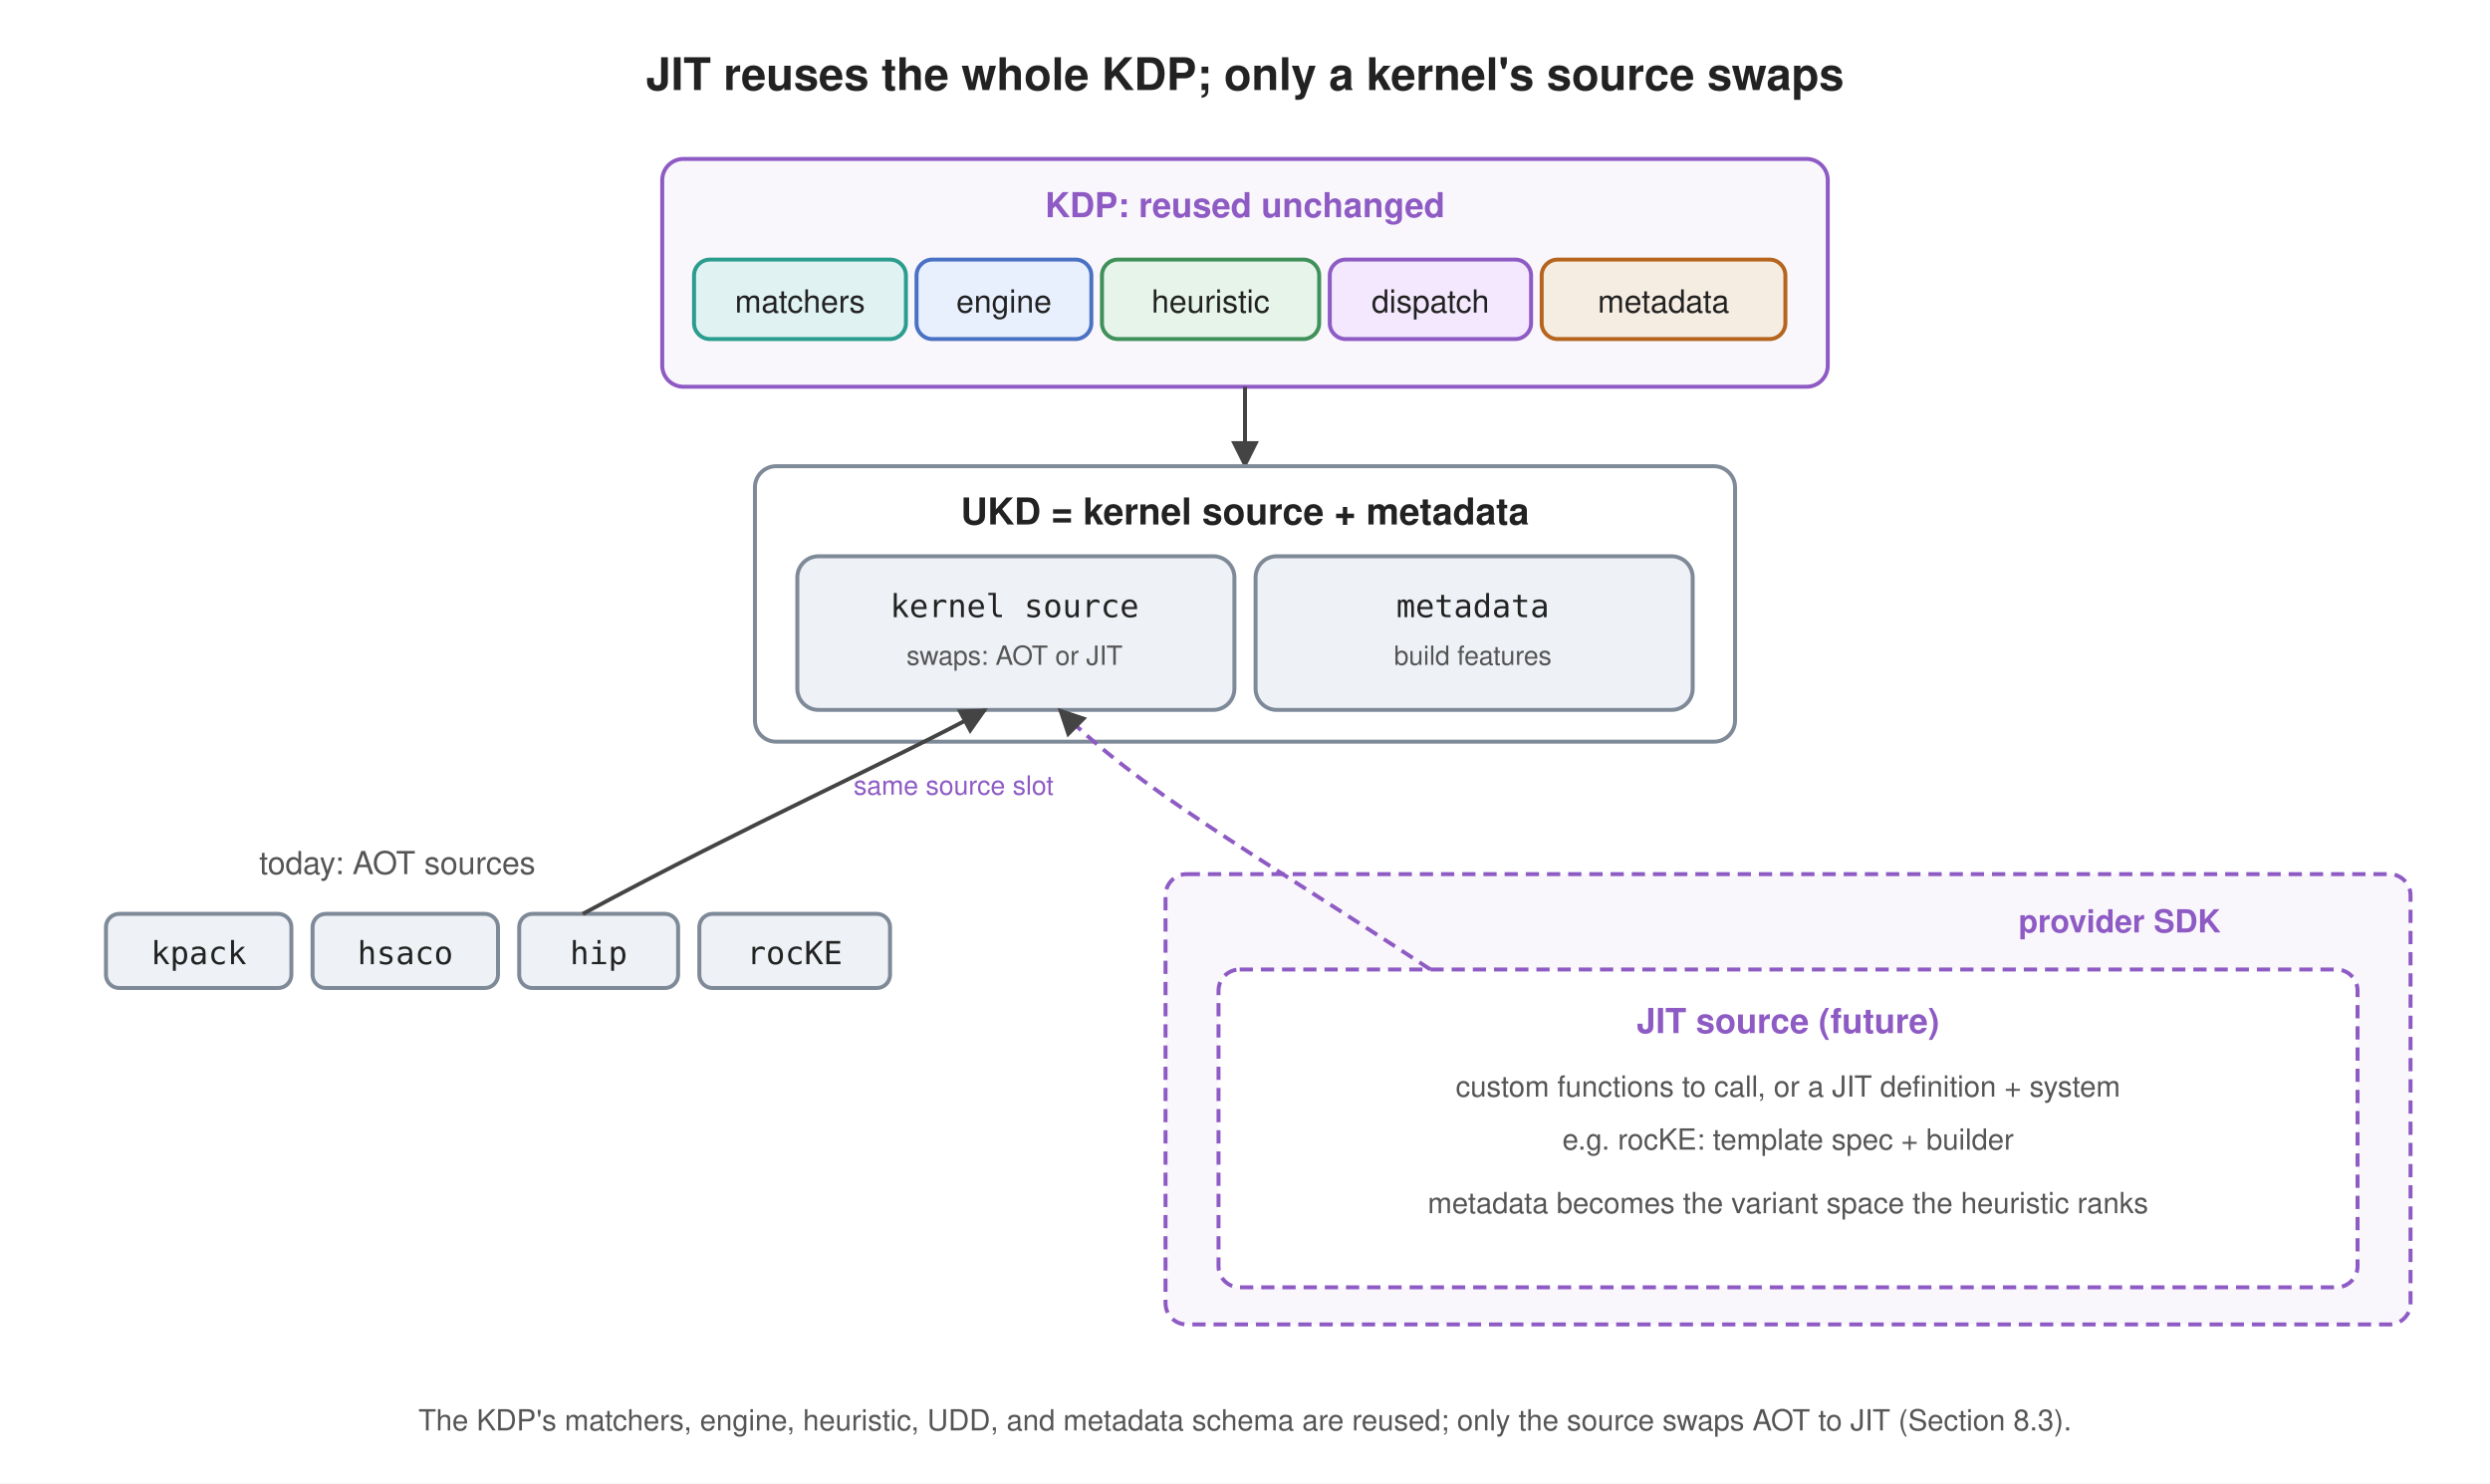
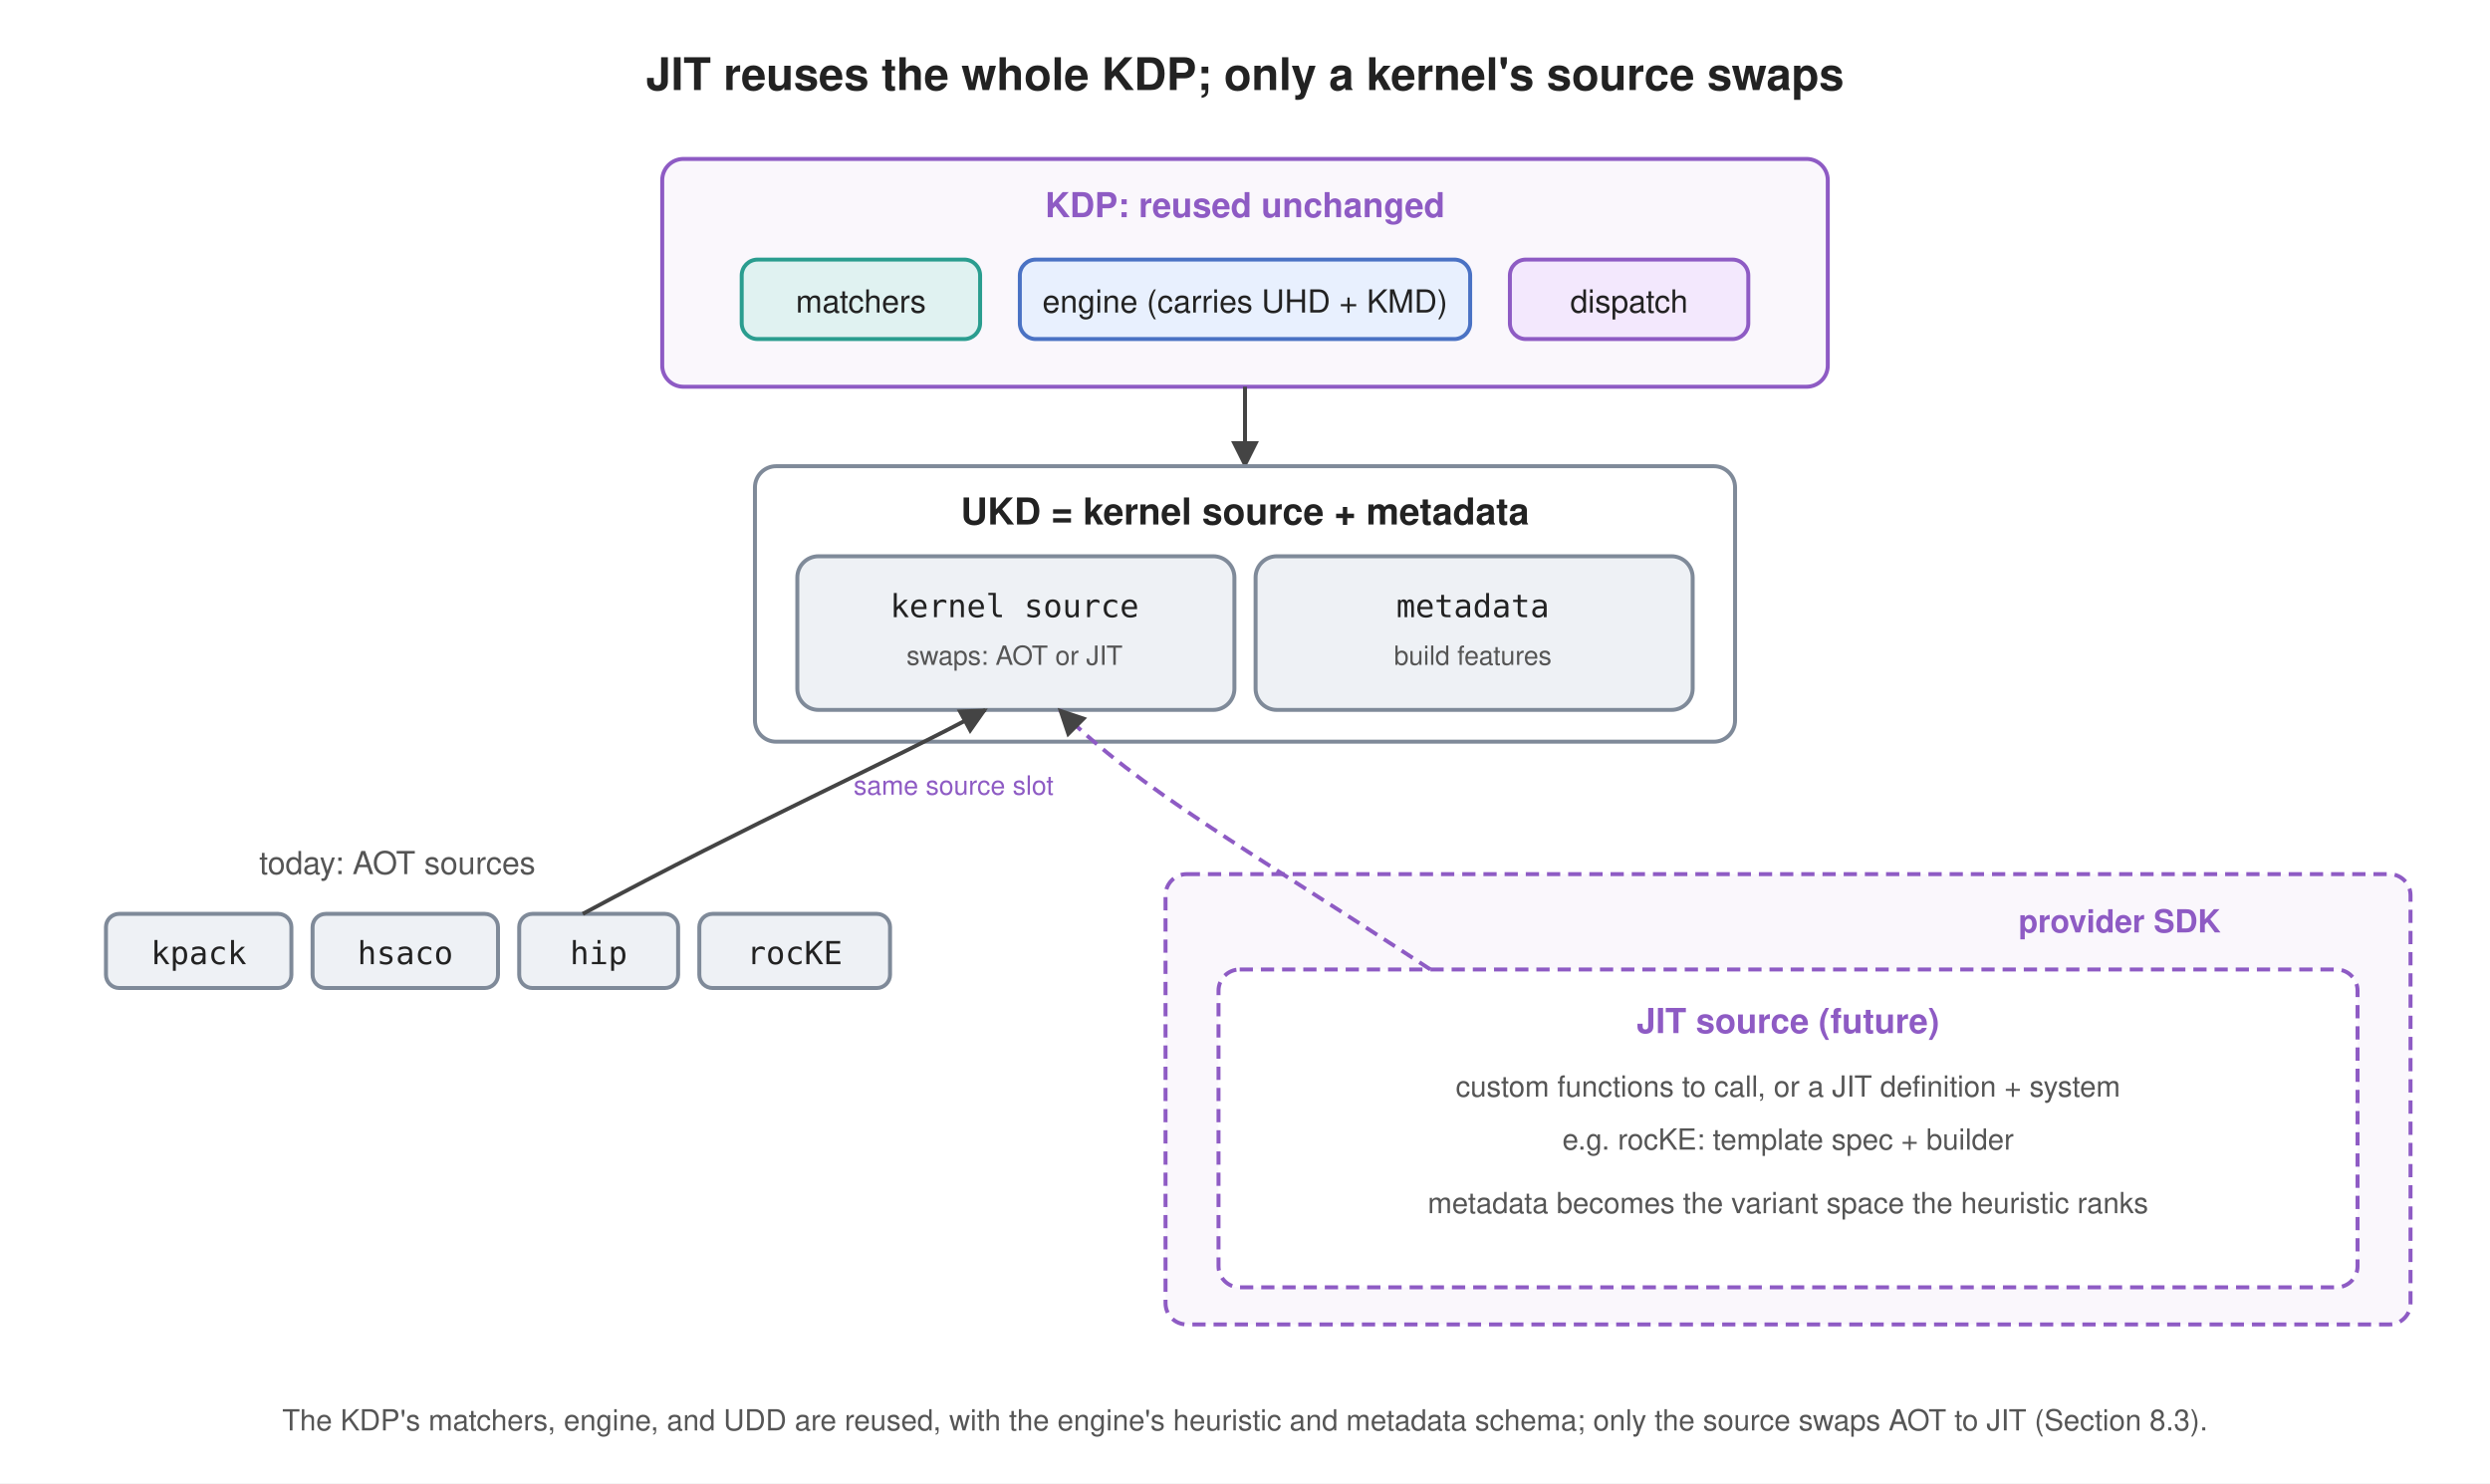
<svg xmlns="http://www.w3.org/2000/svg" viewBox="0 0 940 560" width="940" height="560" font-family="'Segoe UI', Helvetica, Arial, sans-serif" font-size="13">
  <rect x="0" y="0" width="940" height="560" fill="#ffffff" />
  <defs>
    <marker id="arrowUkdJit" viewBox="0 0 10 10" refX="9" refY="5" markerWidth="7" markerHeight="7" orient="auto-start-reverse">
      <path d="M 0 0 L 10 5 L 0 10 z" fill="#444" />
    </marker>
  </defs>
  <text x="470" y="34" text-anchor="middle" font-size="17" font-weight="600" fill="#222">JIT reuses the whole KDP; only a kernel's source swaps</text>
  <rect x="250" y="60" width="440" height="86" rx="8" fill="#faf7fc" stroke="#8e5bc4" stroke-width="1.5" />
  <text x="470" y="82" text-anchor="middle" font-size="13" font-weight="600" fill="#8e5bc4">KDP: reused unchanged</text>
-   <rect x="262" y="98" width="80" height="30" rx="6" fill="#e0f2f1" stroke="#2a9d8f" stroke-width="1.5" />
-   <text x="302" y="118" text-anchor="middle" font-size="12" fill="#222">matchers</text>
-   <rect x="346" y="98" width="66" height="30" rx="6" fill="#e8f0fe" stroke="#4a72c4" stroke-width="1.5" />
-   <text x="379" y="118" text-anchor="middle" font-size="12" fill="#222">engine</text>
-   <rect x="416" y="98" width="82" height="30" rx="6" fill="#e6f4ea" stroke="#3f9159" stroke-width="1.5" />
-   <text x="457" y="118" text-anchor="middle" font-size="12" fill="#222">heuristic</text>
-   <rect x="502" y="98" width="76" height="30" rx="6" fill="#f3e8fd" stroke="#8e5bc4" stroke-width="1.5" />
-   <text x="540" y="118" text-anchor="middle" font-size="12" fill="#222">dispatch</text>
-   <rect x="582" y="98" width="92" height="30" rx="6" fill="#f6ede2" stroke="#b5651d" stroke-width="1.5" />
-   <text x="628" y="118" text-anchor="middle" font-size="12" fill="#222">metadata</text>
+   <rect x="280" y="98" width="90" height="30" rx="6" fill="#e0f2f1" stroke="#2a9d8f" stroke-width="1.5" />
+   <text x="325" y="118" text-anchor="middle" font-size="12" fill="#222">matchers</text>
+   <rect x="385" y="98" width="170" height="30" rx="6" fill="#e8f0fe" stroke="#4a72c4" stroke-width="1.5" />
+   <text x="470" y="118" text-anchor="middle" font-size="12" fill="#222">engine (carries UHD + KMD)</text>
+   <rect x="570" y="98" width="90" height="30" rx="6" fill="#f3e8fd" stroke="#8e5bc4" stroke-width="1.5" />
+   <text x="615" y="118" text-anchor="middle" font-size="12" fill="#222">dispatch</text>
  <line x1="470" y1="146" x2="470" y2="176" stroke="#444" stroke-width="1.5" marker-end="url(#arrowUkdJit)" />
  <rect x="285" y="176" width="370" height="104" rx="8" fill="#ffffff" stroke="#7f8a99" stroke-width="1.5" />
  <text x="470" y="198" text-anchor="middle" font-size="14" font-weight="600" fill="#222">UKD = kernel source + metadata</text>
  <rect x="301" y="210" width="165" height="58" rx="8" fill="#eef1f5" stroke="#7f8a99" stroke-width="1.5" />
  <text x="383" y="233" text-anchor="middle" font-family="Consolas, monospace" font-size="12" fill="#222">kernel source</text>
  <text x="383" y="251" text-anchor="middle" font-size="10" fill="#555">swaps: AOT or JIT</text>
  <rect x="474" y="210" width="165" height="58" rx="8" fill="#eef1f5" stroke="#7f8a99" stroke-width="1.5" />
  <text x="556" y="233" text-anchor="middle" font-family="Consolas, monospace" font-size="12" fill="#222">metadata</text>
  <text x="556" y="251" text-anchor="middle" font-size="10" fill="#555">build features</text>
  <text x="150" y="330" text-anchor="middle" font-size="12" fill="#555">today: AOT sources</text>
  <rect x="40" y="345" width="70" height="28" rx="5" fill="#eef1f5" stroke="#7f8a99" stroke-width="1.5" />
  <text x="75" y="364" text-anchor="middle" font-family="Consolas, monospace" font-size="12" fill="#222">kpack</text>
  <rect x="118" y="345" width="70" height="28" rx="5" fill="#eef1f5" stroke="#7f8a99" stroke-width="1.5" />
  <text x="153" y="364" text-anchor="middle" font-family="Consolas, monospace" font-size="12" fill="#222">hsaco</text>
  <rect x="196" y="345" width="60" height="28" rx="5" fill="#eef1f5" stroke="#7f8a99" stroke-width="1.5" />
  <text x="226" y="364" text-anchor="middle" font-family="Consolas, monospace" font-size="12" fill="#222">hip</text>
  <rect x="264" y="345" width="72" height="28" rx="5" fill="#eef1f5" stroke="#7f8a99" stroke-width="1.5" />
  <text x="300" y="364" text-anchor="middle" font-family="Consolas, monospace" font-size="12" fill="#222">rocKE</text>
  <path d="M 220 345 C 285 310, 335 288, 372 268" fill="none" stroke="#444" stroke-width="1.5" marker-end="url(#arrowUkdJit)" />
  <rect x="440" y="330" width="470" height="170" rx="8" fill="#faf7fc" stroke="#8e5bc4" stroke-width="1.5" stroke-dasharray="5 3" />
  <text x="762" y="352" font-size="12" font-weight="600" fill="#8e5bc4">provider SDK</text>
  <rect x="460" y="366" width="430" height="120" rx="8" fill="#ffffff" stroke="#8e5bc4" stroke-width="1.5" stroke-dasharray="5 3" />
  <text x="675" y="390" text-anchor="middle" font-size="13" font-weight="600" fill="#8e5bc4">JIT source (future)</text>
  <text x="675" y="414" text-anchor="middle" font-size="11" fill="#555">custom functions to call, or a JIT definition + system</text>
  <text x="675" y="434" text-anchor="middle" font-size="11" fill="#555">e.g. rocKE: template spec + builder</text>
  <text x="675" y="458" text-anchor="middle" font-size="11" fill="#555">metadata becomes the variant space the heuristic ranks</text>
  <path d="M 540 366 C 470 320, 430 298, 400 268" fill="none" stroke="#8e5bc4" stroke-width="1.5" stroke-dasharray="5 3" marker-end="url(#arrowUkdJit)" />
  <text x="360" y="300" text-anchor="middle" font-size="10" fill="#8e5bc4">same source slot</text>
-   <text x="470" y="540" text-anchor="middle" font-size="11" fill="#555">The KDP's matchers, engine, heuristic, UDD, and metadata schema are reused; only the source swaps AOT to JIT (Section 8.3).</text>
+   <text x="470" y="540" text-anchor="middle" font-size="11" fill="#555">The KDP's matchers, engine, and UDD are reused, with the engine's heuristic and metadata schema; only the source swaps AOT to JIT (Section 8.3).</text>
</svg>
